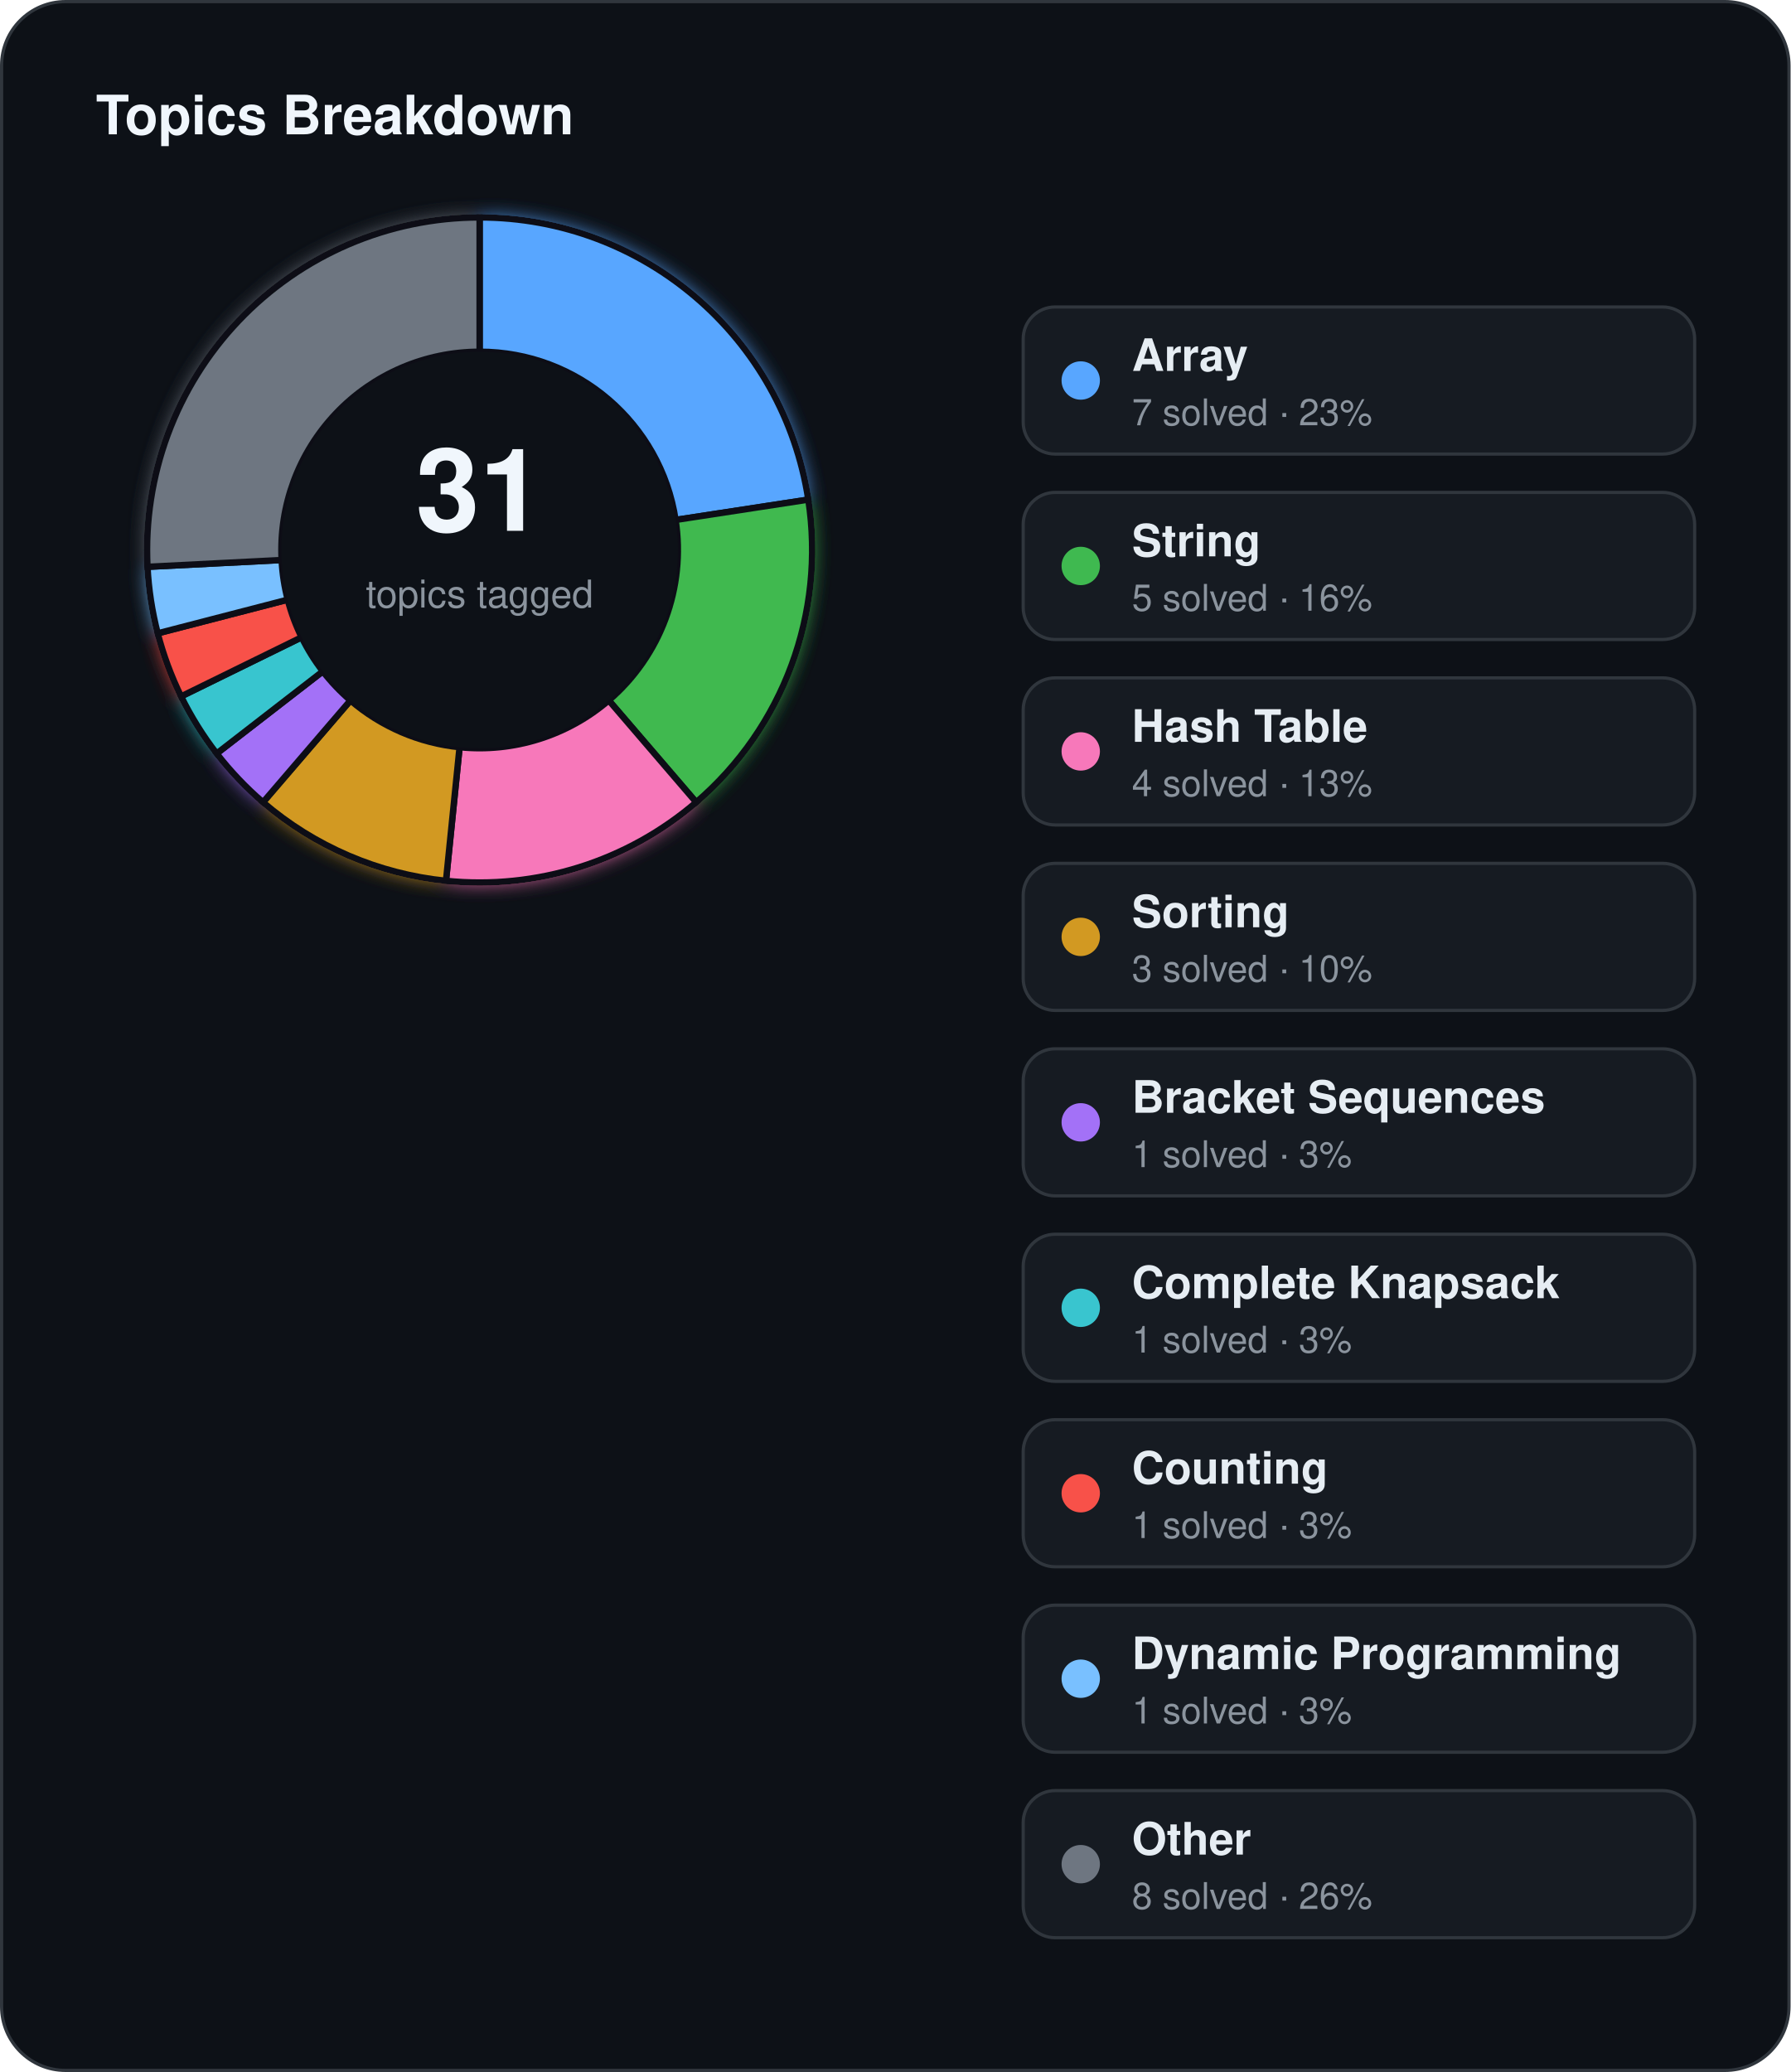
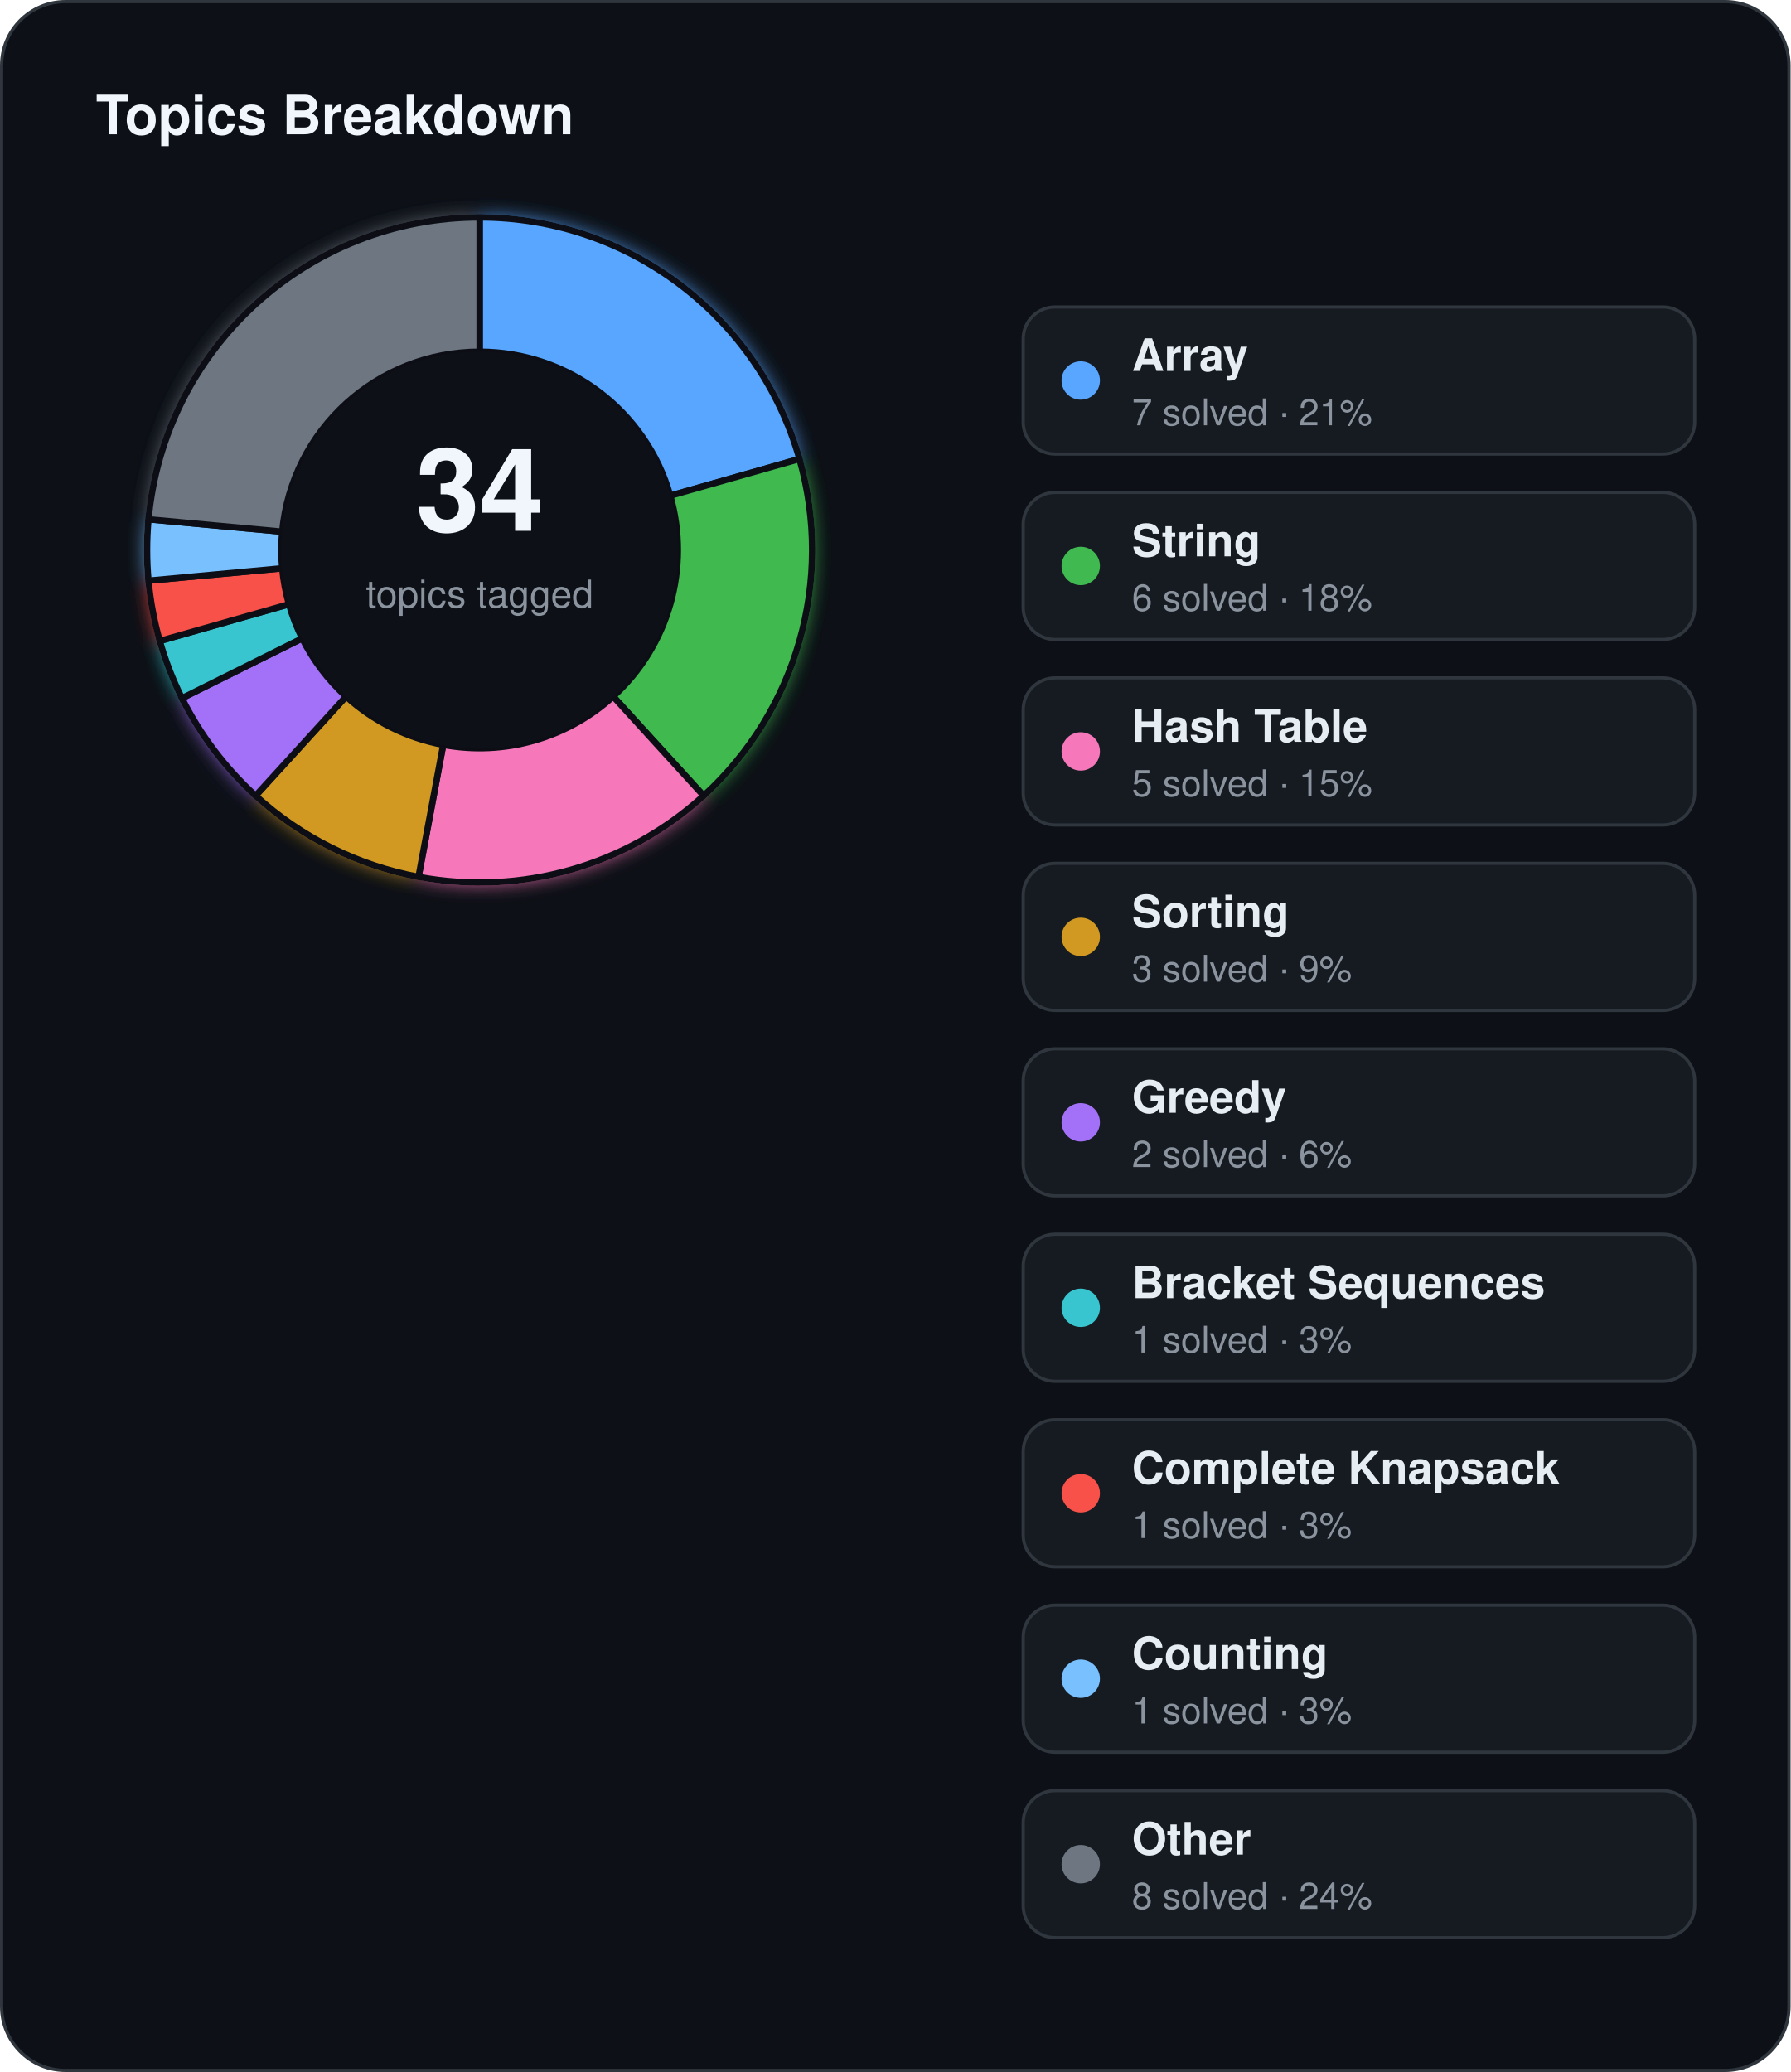
<svg xmlns="http://www.w3.org/2000/svg" width="560" height="648" viewBox="0 0 560 648">
  <defs>
    <filter id="topics-glow" x="-60%" y="-60%" width="220%" height="220%">
      <feGaussianBlur stdDeviation="3" result="blur" />
      <feMerge>
        <feMergeNode in="blur" />
        <feMergeNode in="SourceGraphic" />
      </feMerge>
    </filter>
  </defs>
  <rect x="0.5" y="0.5" width="559" height="647" rx="20" fill="#0d1117" stroke="#30363d" stroke-width="1" />
  <text x="30" y="42" fill="#f0f6fc" font-family="Segoe UI, Helvetica, Arial, sans-serif" font-size="17" font-weight="700">Topics Breakdown</text>
  <g filter="url(#topics-glow)">
-     <path d="M 150.00,68.00 A 104,104 0 0 1 252.80,156.25 L 211.29,162.61 A 62,62 0 0 0 150.00,110.00 Z" fill="#58a6ff" stroke="#0d1117" stroke-width="2" />
-     <path d="M 252.80,156.25 A 104,104 0 0 1 217.74,250.91 L 190.39,219.04 A 62,62 0 0 0 211.29,162.61 Z" fill="#3fb950" stroke="#0d1117" stroke-width="2" />
-     <path d="M 217.74,250.91 A 104,104 0 0 1 139.48,275.47 L 143.73,233.68 A 62,62 0 0 0 190.39,219.04 Z" fill="#f778ba" stroke="#0d1117" stroke-width="2" />
-     <path d="M 139.48,275.47 A 104,104 0 0 1 82.26,250.91 L 109.61,219.04 A 62,62 0 0 0 143.73,233.68 Z" fill="#d29922" stroke="#0d1117" stroke-width="2" />
-     <path d="M 82.26,250.91 A 104,104 0 0 1 67.76,235.66 L 100.97,209.95 A 62,62 0 0 0 109.61,219.04 Z" fill="#a371f7" stroke="#0d1117" stroke-width="2" />
-     <path d="M 67.76,235.66 A 104,104 0 0 1 56.63,217.80 L 94.34,199.30 A 62,62 0 0 0 100.97,209.95 Z" fill="#39c5cf" stroke="#0d1117" stroke-width="2" />
-     <path d="M 56.63,217.80 A 104,104 0 0 1 49.32,198.07 L 89.98,187.54 A 62,62 0 0 0 94.34,199.30 Z" fill="#f85149" stroke="#0d1117" stroke-width="2" />
-     <path d="M 49.32,198.07 A 104,104 0 0 1 46.13,177.27 L 88.08,175.14 A 62,62 0 0 0 89.98,187.54 Z" fill="#79c0ff" stroke="#0d1117" stroke-width="2" />
-     <path d="M 46.13,177.27 A 104,104 0 0 1 150.00,68.00 L 150.00,110.00 A 62,62 0 0 0 88.08,175.14 Z" fill="#6e7681" stroke="#0d1117" stroke-width="2" />
+     <path d="M 150.00,68.00 A 104,104 0 0 1 250.03,143.54 L 209.63,155.03 A 62,62 0 0 0 150.00,110.00 Z" fill="#58a6ff" stroke="#0d1117" stroke-width="2" />
+     <path d="M 250.03,143.54 A 104,104 0 0 1 220.06,248.86 L 191.77,217.82 A 62,62 0 0 0 209.63,155.03 Z" fill="#3fb950" stroke="#0d1117" stroke-width="2" />
+     <path d="M 220.06,248.86 A 104,104 0 0 1 130.89,274.23 L 138.61,232.94 A 62,62 0 0 0 191.77,217.82 Z" fill="#f778ba" stroke="#0d1117" stroke-width="2" />
+     <path d="M 130.89,274.23 A 104,104 0 0 1 79.94,248.86 L 108.23,217.82 A 62,62 0 0 0 138.61,232.94 Z" fill="#d29922" stroke="#0d1117" stroke-width="2" />
+     <path d="M 79.94,248.86 A 104,104 0 0 1 56.90,218.36 L 94.50,199.64 A 62,62 0 0 0 108.23,217.82 Z" fill="#a371f7" stroke="#0d1117" stroke-width="2" />
+     <path d="M 56.90,218.36 A 104,104 0 0 1 49.97,200.46 L 90.37,188.97 A 62,62 0 0 0 94.50,199.64 Z" fill="#39c5cf" stroke="#0d1117" stroke-width="2" />
+     <path d="M 49.97,200.46 A 104,104 0 0 1 46.44,181.60 L 88.26,177.72 A 62,62 0 0 0 90.37,188.97 Z" fill="#f85149" stroke="#0d1117" stroke-width="2" />
+     <path d="M 46.44,181.60 A 104,104 0 0 1 46.44,162.40 L 88.26,166.28 A 62,62 0 0 0 88.26,177.72 Z" fill="#79c0ff" stroke="#0d1117" stroke-width="2" />
+     <path d="M 46.44,162.40 A 104,104 0 0 1 150.00,68.00 L 150.00,110.00 A 62,62 0 0 0 88.26,166.28 Z" fill="#6e7681" stroke="#0d1117" stroke-width="2" />
  </g>
  <circle cx="150" cy="172" r="62" fill="#0d1117" />
-   <text x="150" y="166" text-anchor="middle" fill="#f0f6fc" font-family="Segoe UI, Helvetica, Arial, sans-serif" font-size="36" font-weight="700">31</text>
+   <text x="150" y="166" text-anchor="middle" fill="#f0f6fc" font-family="Segoe UI, Helvetica, Arial, sans-serif" font-size="36" font-weight="700">34</text>
  <text x="150" y="190" text-anchor="middle" fill="#8b949e" font-family="Segoe UI, Helvetica, Arial, sans-serif" font-size="12">topics tagged</text>
  <rect x="320" y="96" width="210" height="46" rx="10" fill="#161b22" stroke="#30363d" stroke-width="1" />
  <circle cx="338" cy="119" r="6" fill="#58a6ff" />
  <text x="354" y="116" fill="#e6edf3" font-family="Segoe UI, Helvetica, Arial, sans-serif" font-size="14" font-weight="600">Array</text>
-   <text x="354" y="133" fill="#8b949e" font-family="Segoe UI, Helvetica, Arial, sans-serif" font-size="11.5">7 solved · 23%</text>
+   <text x="354" y="133" fill="#8b949e" font-family="Segoe UI, Helvetica, Arial, sans-serif" font-size="11.5">7 solved · 21%</text>
  <rect x="320" y="154" width="210" height="46" rx="10" fill="#161b22" stroke="#30363d" stroke-width="1" />
  <circle cx="338" cy="177" r="6" fill="#3fb950" />
  <text x="354" y="174" fill="#e6edf3" font-family="Segoe UI, Helvetica, Arial, sans-serif" font-size="14" font-weight="600">String</text>
-   <text x="354" y="191" fill="#8b949e" font-family="Segoe UI, Helvetica, Arial, sans-serif" font-size="11.5">5 solved · 16%</text>
+   <text x="354" y="191" fill="#8b949e" font-family="Segoe UI, Helvetica, Arial, sans-serif" font-size="11.5">6 solved · 18%</text>
  <rect x="320" y="212" width="210" height="46" rx="10" fill="#161b22" stroke="#30363d" stroke-width="1" />
  <circle cx="338" cy="235" r="6" fill="#f778ba" />
  <text x="354" y="232" fill="#e6edf3" font-family="Segoe UI, Helvetica, Arial, sans-serif" font-size="14" font-weight="600">Hash Table</text>
-   <text x="354" y="249" fill="#8b949e" font-family="Segoe UI, Helvetica, Arial, sans-serif" font-size="11.5">4 solved · 13%</text>
+   <text x="354" y="249" fill="#8b949e" font-family="Segoe UI, Helvetica, Arial, sans-serif" font-size="11.5">5 solved · 15%</text>
  <rect x="320" y="270" width="210" height="46" rx="10" fill="#161b22" stroke="#30363d" stroke-width="1" />
  <circle cx="338" cy="293" r="6" fill="#d29922" />
  <text x="354" y="290" fill="#e6edf3" font-family="Segoe UI, Helvetica, Arial, sans-serif" font-size="14" font-weight="600">Sorting</text>
-   <text x="354" y="307" fill="#8b949e" font-family="Segoe UI, Helvetica, Arial, sans-serif" font-size="11.5">3 solved · 10%</text>
+   <text x="354" y="307" fill="#8b949e" font-family="Segoe UI, Helvetica, Arial, sans-serif" font-size="11.5">3 solved · 9%</text>
  <rect x="320" y="328" width="210" height="46" rx="10" fill="#161b22" stroke="#30363d" stroke-width="1" />
  <circle cx="338" cy="351" r="6" fill="#a371f7" />
-   <text x="354" y="348" fill="#e6edf3" font-family="Segoe UI, Helvetica, Arial, sans-serif" font-size="14" font-weight="600">Bracket Sequences</text>
-   <text x="354" y="365" fill="#8b949e" font-family="Segoe UI, Helvetica, Arial, sans-serif" font-size="11.5">1 solved · 3%</text>
+   <text x="354" y="348" fill="#e6edf3" font-family="Segoe UI, Helvetica, Arial, sans-serif" font-size="14" font-weight="600">Greedy</text>
+   <text x="354" y="365" fill="#8b949e" font-family="Segoe UI, Helvetica, Arial, sans-serif" font-size="11.5">2 solved · 6%</text>
  <rect x="320" y="386" width="210" height="46" rx="10" fill="#161b22" stroke="#30363d" stroke-width="1" />
  <circle cx="338" cy="409" r="6" fill="#39c5cf" />
-   <text x="354" y="406" fill="#e6edf3" font-family="Segoe UI, Helvetica, Arial, sans-serif" font-size="14" font-weight="600">Complete Knapsack</text>
+   <text x="354" y="406" fill="#e6edf3" font-family="Segoe UI, Helvetica, Arial, sans-serif" font-size="14" font-weight="600">Bracket Sequences</text>
  <text x="354" y="423" fill="#8b949e" font-family="Segoe UI, Helvetica, Arial, sans-serif" font-size="11.5">1 solved · 3%</text>
  <rect x="320" y="444" width="210" height="46" rx="10" fill="#161b22" stroke="#30363d" stroke-width="1" />
  <circle cx="338" cy="467" r="6" fill="#f85149" />
-   <text x="354" y="464" fill="#e6edf3" font-family="Segoe UI, Helvetica, Arial, sans-serif" font-size="14" font-weight="600">Counting</text>
+   <text x="354" y="464" fill="#e6edf3" font-family="Segoe UI, Helvetica, Arial, sans-serif" font-size="14" font-weight="600">Complete Knapsack</text>
  <text x="354" y="481" fill="#8b949e" font-family="Segoe UI, Helvetica, Arial, sans-serif" font-size="11.5">1 solved · 3%</text>
  <rect x="320" y="502" width="210" height="46" rx="10" fill="#161b22" stroke="#30363d" stroke-width="1" />
  <circle cx="338" cy="525" r="6" fill="#79c0ff" />
-   <text x="354" y="522" fill="#e6edf3" font-family="Segoe UI, Helvetica, Arial, sans-serif" font-size="14" font-weight="600">Dynamic Programming</text>
+   <text x="354" y="522" fill="#e6edf3" font-family="Segoe UI, Helvetica, Arial, sans-serif" font-size="14" font-weight="600">Counting</text>
  <text x="354" y="539" fill="#8b949e" font-family="Segoe UI, Helvetica, Arial, sans-serif" font-size="11.5">1 solved · 3%</text>
  <rect x="320" y="560" width="210" height="46" rx="10" fill="#161b22" stroke="#30363d" stroke-width="1" />
  <circle cx="338" cy="583" r="6" fill="#6e7681" />
  <text x="354" y="580" fill="#e6edf3" font-family="Segoe UI, Helvetica, Arial, sans-serif" font-size="14" font-weight="600">Other</text>
-   <text x="354" y="597" fill="#8b949e" font-family="Segoe UI, Helvetica, Arial, sans-serif" font-size="11.5">8 solved · 26%</text>
+   <text x="354" y="597" fill="#8b949e" font-family="Segoe UI, Helvetica, Arial, sans-serif" font-size="11.5">8 solved · 24%</text>
</svg>
